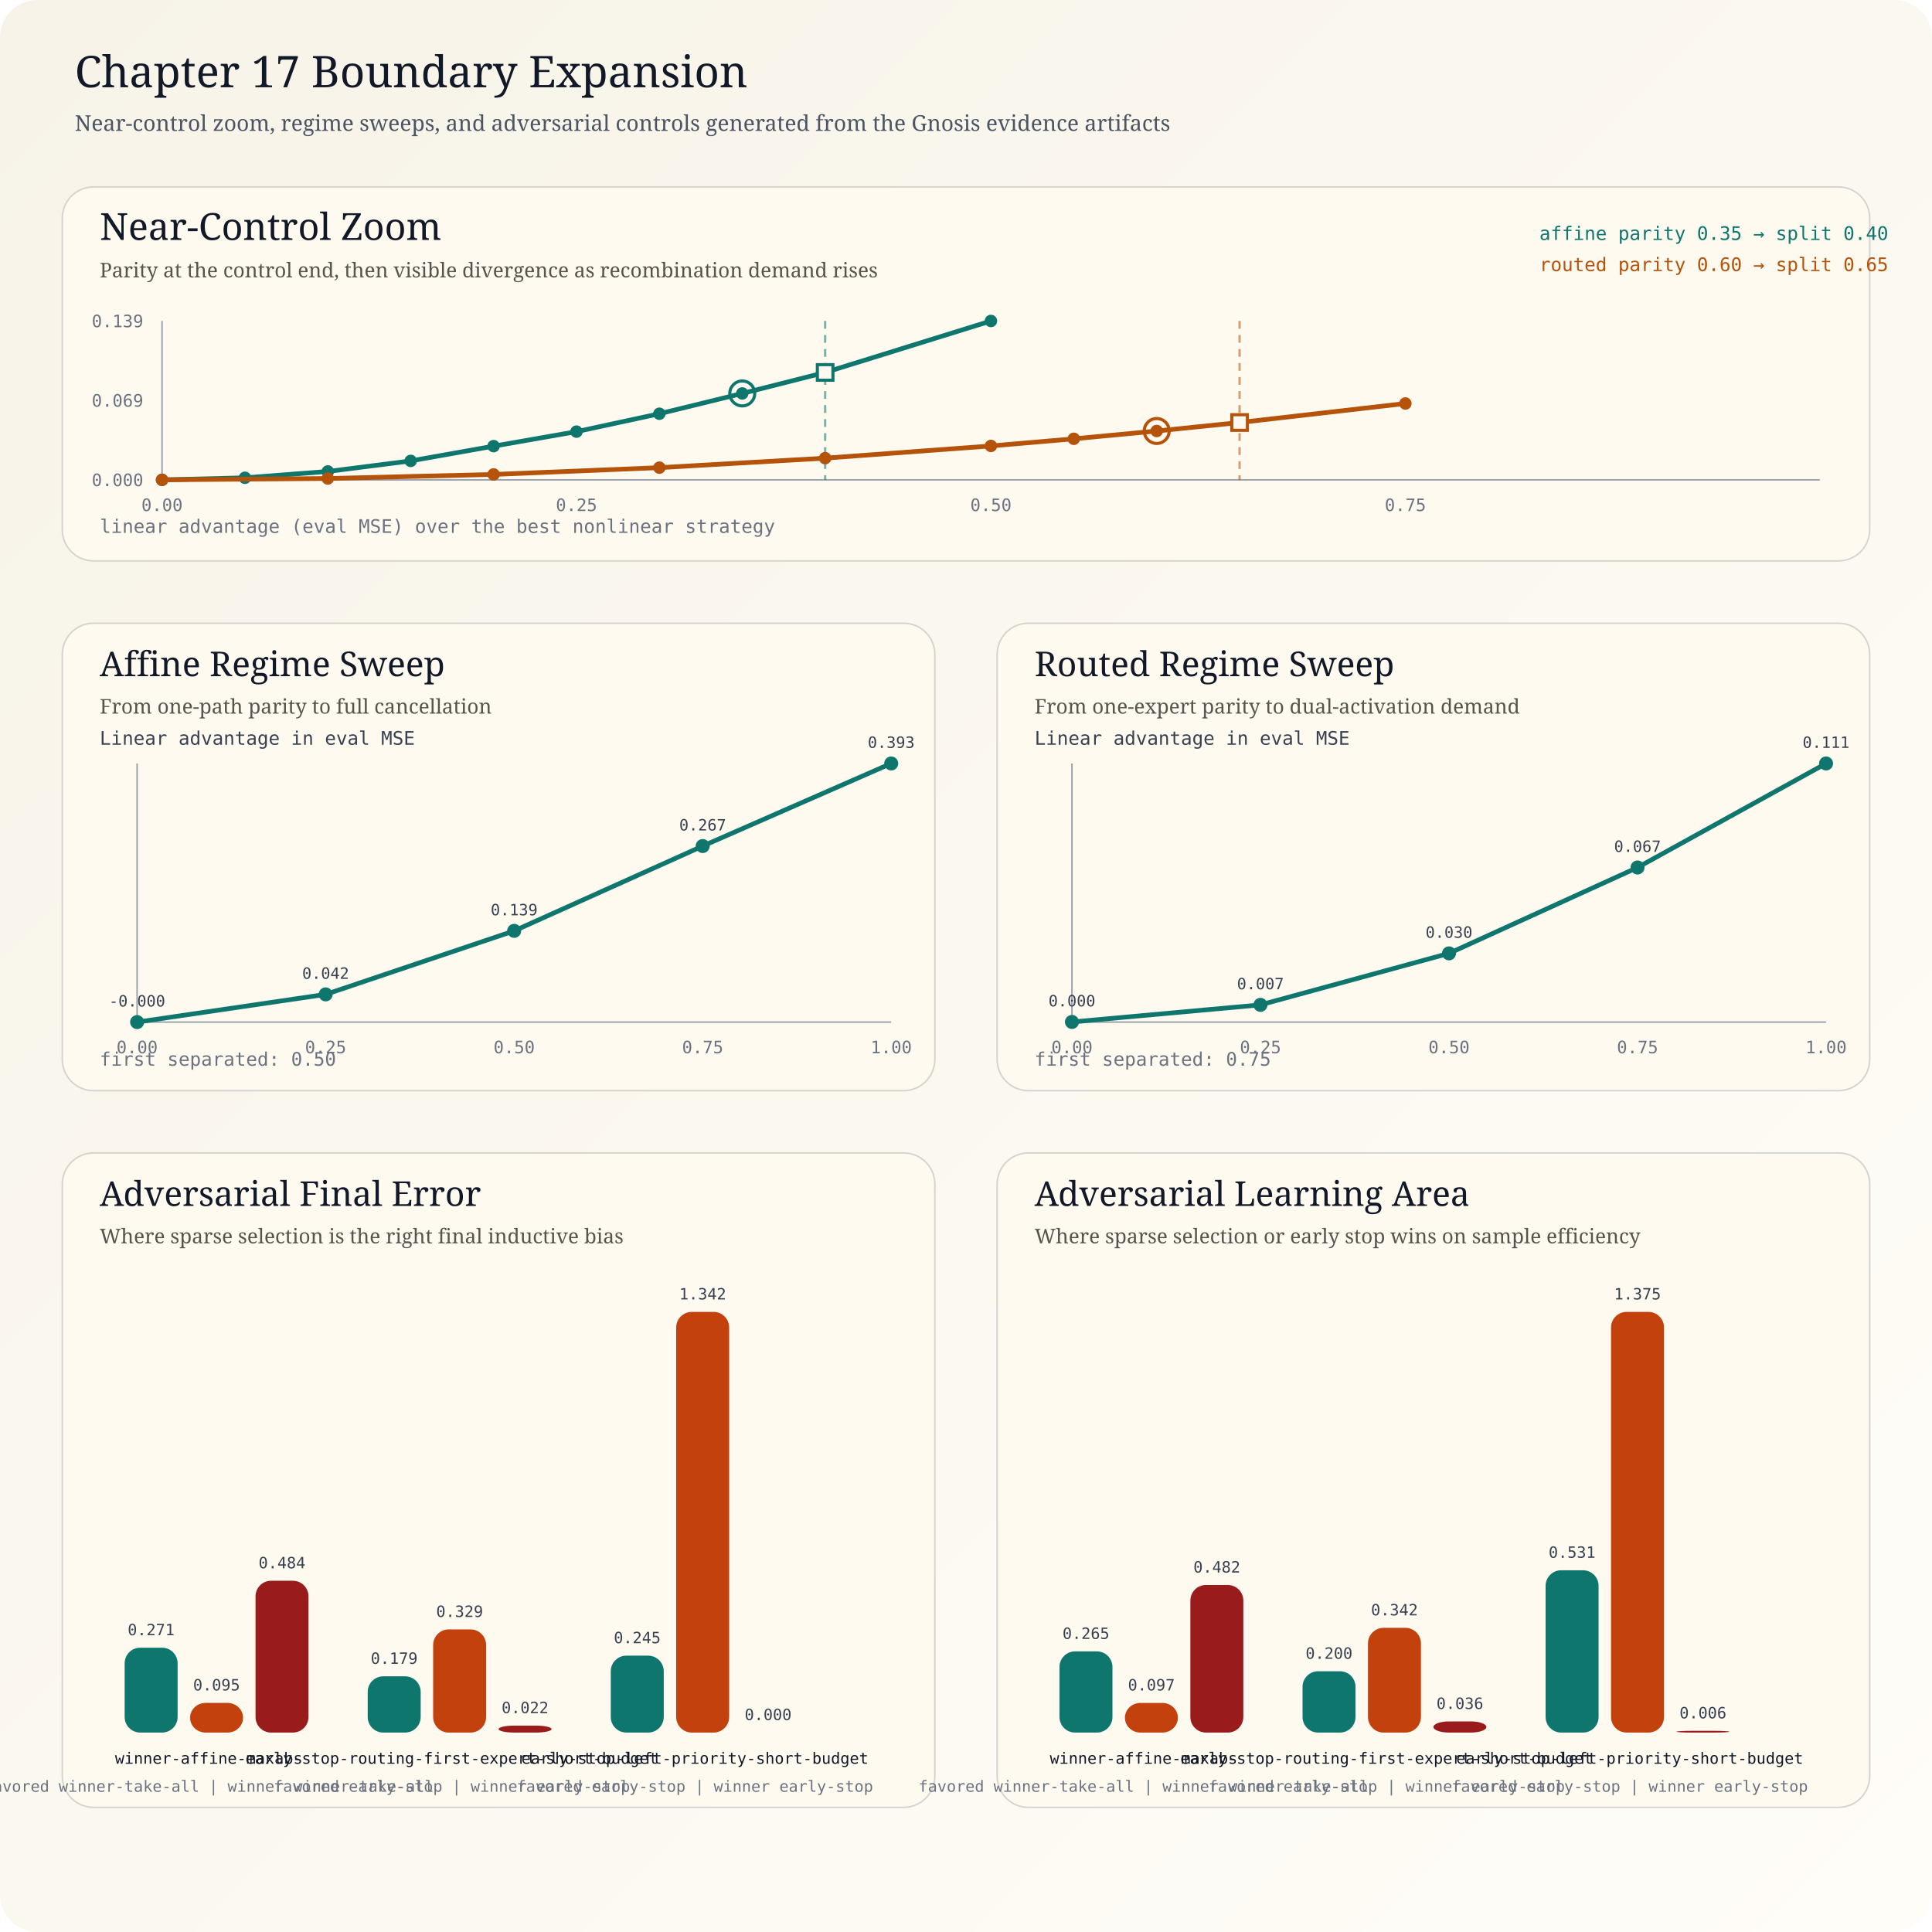
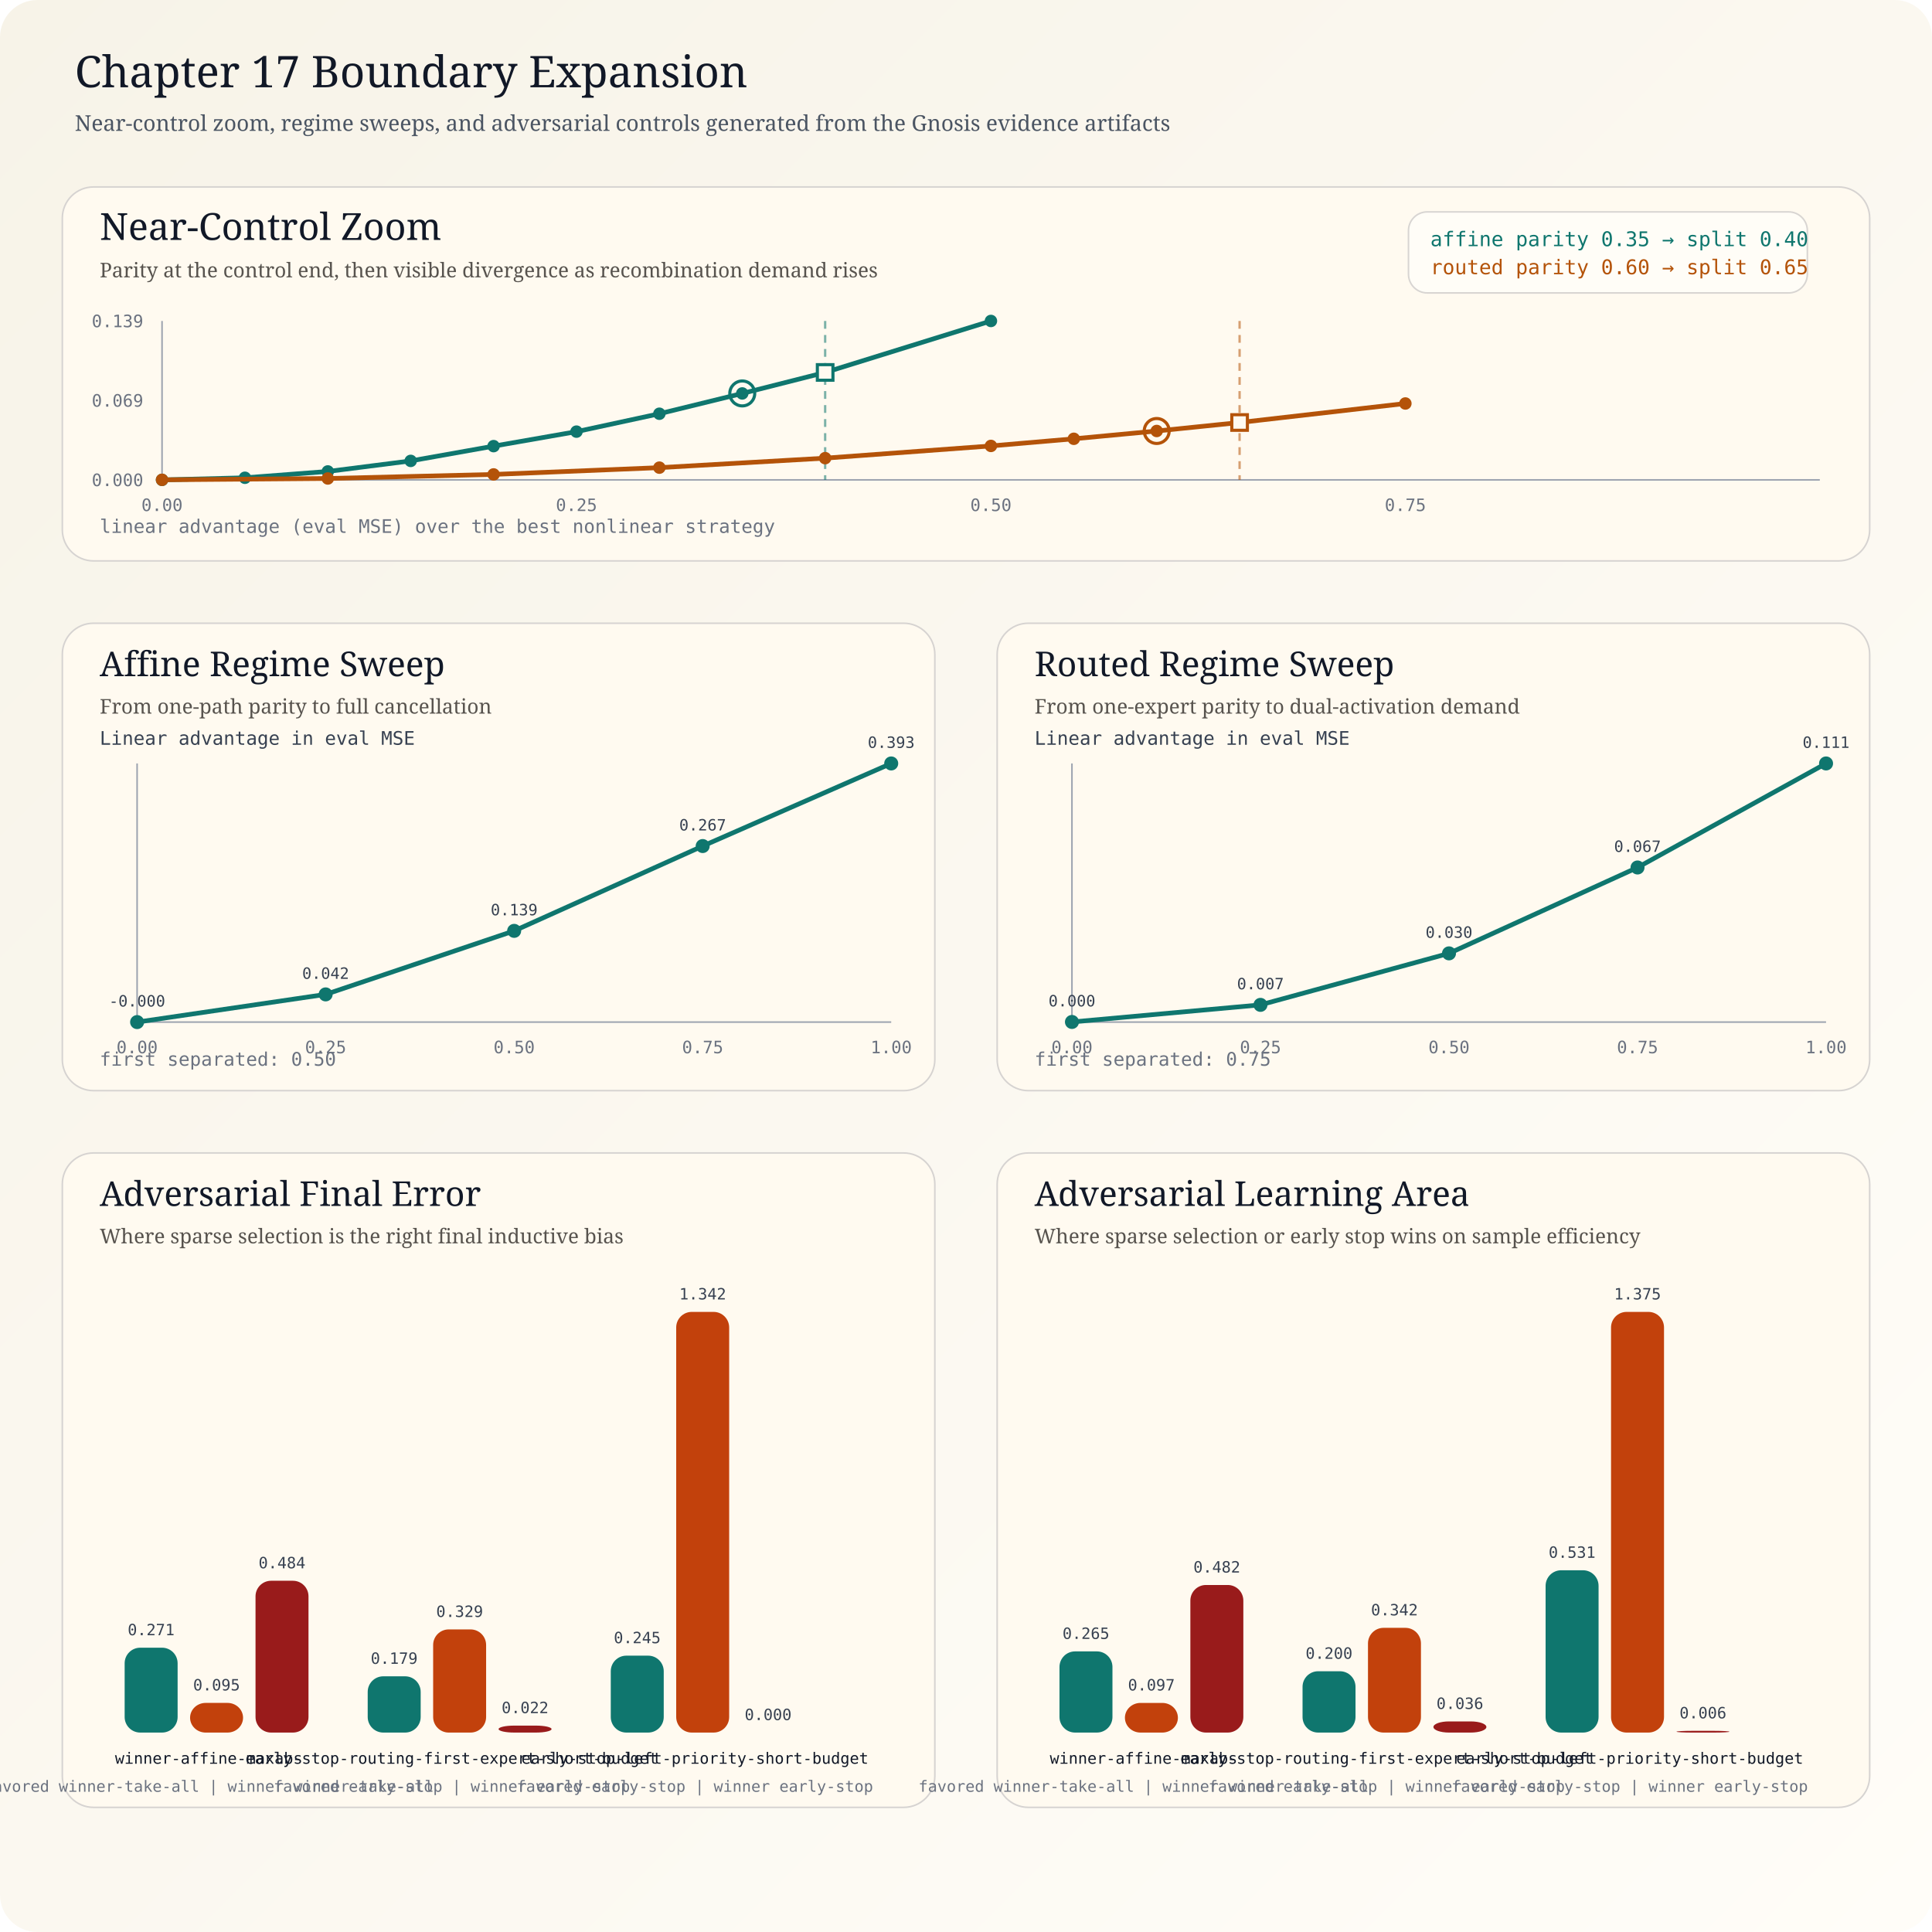
<svg xmlns="http://www.w3.org/2000/svg" width="1240" height="1240" viewBox="0 0 1240 1240" role="img" aria-labelledby="title desc">
  <defs>
    <linearGradient id="bg2" x1="0%" y1="0%" x2="100%" y2="100%">
      <stop offset="0%" stop-color="#f7f3e8" />
      <stop offset="100%" stop-color="#fffdf8" />
    </linearGradient>
  </defs>
  <rect width="1240" height="1240" fill="url(#bg2)" rx="24" />
  <text x="48" y="56" font-family="Georgia, serif" font-size="28" fill="#111827">Chapter 17 Boundary Expansion</text>
  <text x="48" y="84" font-family="Georgia, serif" font-size="14" fill="#4b5563">Near-control zoom, regime sweeps, and adversarial controls generated from the Gnosis evidence artifacts</text>
  <rect x="40" y="120" width="1160" height="240" rx="20" fill="#fffaf0" stroke="#d6d3d1" />
  <text x="64" y="154" font-family="Georgia, serif" font-size="24" fill="#111827">Near-Control Zoom</text>
  <text x="64" y="178" font-family="Georgia, serif" font-size="13" fill="#57534e">Parity at the control end, then visible divergence as recombination demand rises</text>
  <text x="64" y="342" font-family="ui-monospace, SFMono-Regular, monospace" font-size="12" fill="#6b7280">linear advantage (eval MSE) over the best nonlinear strategy</text>
  <line x1="104" y1="308" x2="1168" y2="308" stroke="#9ca3af" stroke-width="1" />
  <line x1="104" y1="206" x2="104" y2="308" stroke="#9ca3af" stroke-width="1" />
  <polyline fill="none" stroke="#0f766e" stroke-width="3" points="104,308 157.2,306.646 210.4,302.583 263.6,295.812 316.8,286.337 370,277.031 423.2,265.544 476.4,252.517 529.6,239.04 636,206" />
  <circle cx="104" cy="308" r="4" fill="#0f766e" />
  <circle cx="157.2" cy="306.646" r="4" fill="#0f766e" />
  <circle cx="210.4" cy="302.583" r="4" fill="#0f766e" />
  <circle cx="263.6" cy="295.812" r="4" fill="#0f766e" />
  <circle cx="316.8" cy="286.337" r="4" fill="#0f766e" />
  <circle cx="370" cy="277.031" r="4" fill="#0f766e" />
  <circle cx="423.2" cy="265.544" r="4" fill="#0f766e" />
  <circle cx="476.4" cy="252.517" r="4" fill="#0f766e" />
  <circle cx="529.6" cy="239.04" r="4" fill="#0f766e" />
  <circle cx="636" cy="206" r="4" fill="#0f766e" />
  <circle cx="476.4" cy="252.517" r="8" fill="none" stroke="#0f766e" stroke-width="2" />
  <line x1="529.6" y1="206" x2="529.6" y2="308" stroke="#0f766e" stroke-width="1.5" stroke-dasharray="5 4" opacity="0.55" />
  <rect x="524.6" y="234.04" width="10" height="10" fill="#fffaf0" stroke="#0f766e" stroke-width="2" />
  <polyline fill="none" stroke="#b45309" stroke-width="3" points="104,307.957 210.4,307.099 316.8,304.495 423.2,300.143 529.6,294.046 636,286.203 689.2,281.628 742.4,276.617 795.6,271.17 902,258.968" />
  <circle cx="104" cy="307.957" r="4" fill="#b45309" />
  <circle cx="210.4" cy="307.099" r="4" fill="#b45309" />
  <circle cx="316.8" cy="304.495" r="4" fill="#b45309" />
  <circle cx="423.2" cy="300.143" r="4" fill="#b45309" />
  <circle cx="529.6" cy="294.046" r="4" fill="#b45309" />
  <circle cx="636" cy="286.203" r="4" fill="#b45309" />
  <circle cx="689.2" cy="281.628" r="4" fill="#b45309" />
  <circle cx="742.4" cy="276.617" r="4" fill="#b45309" />
  <circle cx="795.6" cy="271.17" r="4" fill="#b45309" />
  <circle cx="902" cy="258.968" r="4" fill="#b45309" />
  <circle cx="742.4" cy="276.617" r="8" fill="none" stroke="#b45309" stroke-width="2" />
  <line x1="795.6" y1="206" x2="795.6" y2="308" stroke="#b45309" stroke-width="1.5" stroke-dasharray="5 4" opacity="0.55" />
  <rect x="790.6" y="266.17" width="10" height="10" fill="#fffaf0" stroke="#b45309" stroke-width="2" />
  <text x="104" y="328" text-anchor="middle" font-family="ui-monospace, SFMono-Regular, monospace" font-size="11" fill="#6b7280">0.00</text>
  <text x="370" y="328" text-anchor="middle" font-family="ui-monospace, SFMono-Regular, monospace" font-size="11" fill="#6b7280">0.25</text>
  <text x="636" y="328" text-anchor="middle" font-family="ui-monospace, SFMono-Regular, monospace" font-size="11" fill="#6b7280">0.50</text>
  <text x="902" y="328" text-anchor="middle" font-family="ui-monospace, SFMono-Regular, monospace" font-size="11" fill="#6b7280">0.75</text>
  <text x="92" y="312" text-anchor="end" font-family="ui-monospace, SFMono-Regular, monospace" font-size="11" fill="#6b7280">0.000</text>
  <text x="92" y="261" text-anchor="end" font-family="ui-monospace, SFMono-Regular, monospace" font-size="11" fill="#6b7280">0.069</text>
  <text x="92" y="210" text-anchor="end" font-family="ui-monospace, SFMono-Regular, monospace" font-size="11" fill="#6b7280">0.139</text>
-   <text x="988" y="154" font-family="ui-monospace, SFMono-Regular, monospace" font-size="12" fill="#0f766e">affine parity 0.35 → split 0.40</text>
-   <text x="988" y="174" font-family="ui-monospace, SFMono-Regular, monospace" font-size="12" fill="#b45309">routed parity 0.60 → split 0.65</text>
+   <rect x="904" y="136" width="256" height="52" rx="12" fill="#fffdf8" stroke="#d6d3d1" opacity="0.96" />
+   <text x="918" y="158" font-family="ui-monospace, SFMono-Regular, monospace" font-size="13" fill="#0f766e">affine parity 0.35 → split 0.40</text>
+   <text x="918" y="176" font-family="ui-monospace, SFMono-Regular, monospace" font-size="13" fill="#b45309">routed parity 0.60 → split 0.65</text>
  <rect x="40" y="400" width="560" height="300" rx="20" fill="#fffaf0" stroke="#d6d3d1" />
  <text x="64" y="434" font-family="Georgia, serif" font-size="22" fill="#111827">Affine Regime Sweep</text>
  <text x="64" y="458" font-family="Georgia, serif" font-size="13" fill="#57534e">From one-path parity to full cancellation</text>
  <text x="64" y="478" font-family="ui-monospace, SFMono-Regular, monospace" font-size="12" fill="#374151">Linear advantage in eval MSE</text>
  <line x1="88" y1="656" x2="572" y2="656" stroke="#9ca3af" stroke-width="1" />
  <line x1="88" y1="490" x2="88" y2="656" stroke="#9ca3af" stroke-width="1" />
  <polyline fill="none" stroke="#0f766e" stroke-width="3" points="88,656 209,638.223 330,597.448 451,543.013 572,490" />
  <circle cx="88" cy="656" r="4.5" fill="#0f766e" />
  <text x="88" y="676" text-anchor="middle" font-family="ui-monospace, SFMono-Regular, monospace" font-size="11" fill="#6b7280">0.00</text>
  <text x="88" y="646" text-anchor="middle" font-family="ui-monospace, SFMono-Regular, monospace" font-size="10" fill="#374151">-0.000</text>
  <circle cx="209" cy="638.223" r="4.5" fill="#0f766e" />
  <text x="209" y="676" text-anchor="middle" font-family="ui-monospace, SFMono-Regular, monospace" font-size="11" fill="#6b7280">0.25</text>
  <text x="209" y="628.223" text-anchor="middle" font-family="ui-monospace, SFMono-Regular, monospace" font-size="10" fill="#374151">0.042</text>
  <circle cx="330" cy="597.448" r="4.5" fill="#0f766e" />
  <text x="330" y="676" text-anchor="middle" font-family="ui-monospace, SFMono-Regular, monospace" font-size="11" fill="#6b7280">0.50</text>
  <text x="330" y="587.448" text-anchor="middle" font-family="ui-monospace, SFMono-Regular, monospace" font-size="10" fill="#374151">0.139</text>
  <circle cx="451" cy="543.013" r="4.5" fill="#0f766e" />
  <text x="451" y="676" text-anchor="middle" font-family="ui-monospace, SFMono-Regular, monospace" font-size="11" fill="#6b7280">0.75</text>
  <text x="451" y="533.013" text-anchor="middle" font-family="ui-monospace, SFMono-Regular, monospace" font-size="10" fill="#374151">0.267</text>
  <circle cx="572" cy="490" r="4.5" fill="#0f766e" />
  <text x="572" y="676" text-anchor="middle" font-family="ui-monospace, SFMono-Regular, monospace" font-size="11" fill="#6b7280">1.00</text>
  <text x="572" y="480" text-anchor="middle" font-family="ui-monospace, SFMono-Regular, monospace" font-size="10" fill="#374151">0.393</text>
  <text x="64" y="684" font-family="ui-monospace, SFMono-Regular, monospace" font-size="12" fill="#6b7280">first separated: 0.50</text>
  <rect x="640" y="400" width="560" height="300" rx="20" fill="#fffaf0" stroke="#d6d3d1" />
  <text x="664" y="434" font-family="Georgia, serif" font-size="22" fill="#111827">Routed Regime Sweep</text>
  <text x="664" y="458" font-family="Georgia, serif" font-size="13" fill="#57534e">From one-expert parity to dual-activation demand</text>
  <text x="664" y="478" font-family="ui-monospace, SFMono-Regular, monospace" font-size="12" fill="#374151">Linear advantage in eval MSE</text>
  <line x1="688" y1="656" x2="1172" y2="656" stroke="#9ca3af" stroke-width="1" />
  <line x1="688" y1="490" x2="688" y2="656" stroke="#9ca3af" stroke-width="1" />
  <polyline fill="none" stroke="#0f766e" stroke-width="3" points="688,655.914 809,644.945 930,611.888 1051,556.771 1172,490" />
  <circle cx="688" cy="655.914" r="4.5" fill="#0f766e" />
  <text x="688" y="676" text-anchor="middle" font-family="ui-monospace, SFMono-Regular, monospace" font-size="11" fill="#6b7280">0.00</text>
  <text x="688" y="645.914" text-anchor="middle" font-family="ui-monospace, SFMono-Regular, monospace" font-size="10" fill="#374151">0.000</text>
  <circle cx="809" cy="644.945" r="4.5" fill="#0f766e" />
  <text x="809" y="676" text-anchor="middle" font-family="ui-monospace, SFMono-Regular, monospace" font-size="11" fill="#6b7280">0.25</text>
  <text x="809" y="634.945" text-anchor="middle" font-family="ui-monospace, SFMono-Regular, monospace" font-size="10" fill="#374151">0.007</text>
  <circle cx="930" cy="611.888" r="4.5" fill="#0f766e" />
  <text x="930" y="676" text-anchor="middle" font-family="ui-monospace, SFMono-Regular, monospace" font-size="11" fill="#6b7280">0.50</text>
  <text x="930" y="601.888" text-anchor="middle" font-family="ui-monospace, SFMono-Regular, monospace" font-size="10" fill="#374151">0.030</text>
  <circle cx="1051" cy="556.771" r="4.5" fill="#0f766e" />
  <text x="1051" y="676" text-anchor="middle" font-family="ui-monospace, SFMono-Regular, monospace" font-size="11" fill="#6b7280">0.75</text>
  <text x="1051" y="546.771" text-anchor="middle" font-family="ui-monospace, SFMono-Regular, monospace" font-size="10" fill="#374151">0.067</text>
  <circle cx="1172" cy="490" r="4.5" fill="#0f766e" />
  <text x="1172" y="676" text-anchor="middle" font-family="ui-monospace, SFMono-Regular, monospace" font-size="11" fill="#6b7280">1.00</text>
  <text x="1172" y="480" text-anchor="middle" font-family="ui-monospace, SFMono-Regular, monospace" font-size="10" fill="#374151">0.111</text>
  <text x="664" y="684" font-family="ui-monospace, SFMono-Regular, monospace" font-size="12" fill="#6b7280">first separated: 0.75</text>
  <rect x="40" y="740" width="560" height="420" rx="20" fill="#fffaf0" stroke="#d6d3d1" />
  <text x="64" y="774" font-family="Georgia, serif" font-size="22" fill="#111827">Adversarial Final Error</text>
  <text x="64" y="798" font-family="Georgia, serif" font-size="13" fill="#57534e">Where sparse selection is the right final inductive bias</text>
  <rect x="80" y="1057.526" width="34" height="54.474" rx="10" fill="#0f766e" />
  <text x="97" y="1049.526" text-anchor="middle" font-family="ui-monospace, SFMono-Regular, monospace" font-size="10" fill="#374151">0.271</text>
  <rect x="122" y="1092.961" width="34" height="19.039" rx="10" fill="#c2410c" />
  <text x="139" y="1084.961" text-anchor="middle" font-family="ui-monospace, SFMono-Regular, monospace" font-size="10" fill="#374151">0.095</text>
  <rect x="164" y="1014.566" width="34" height="97.434" rx="10" fill="#991b1b" />
  <text x="181" y="1006.566" text-anchor="middle" font-family="ui-monospace, SFMono-Regular, monospace" font-size="10" fill="#374151">0.484</text>
  <text x="134" y="1132" text-anchor="middle" font-family="ui-monospace, SFMono-Regular, monospace" font-size="10" fill="#111827">winner-affine-maxabs</text>
  <text x="134" y="1150" text-anchor="middle" font-family="ui-monospace, SFMono-Regular, monospace" font-size="10" fill="#6b7280">favored winner-take-all | winner winner-take-all</text>
  <rect x="236" y="1075.891" width="34" height="36.109" rx="10" fill="#0f766e" />
  <text x="253" y="1067.891" text-anchor="middle" font-family="ui-monospace, SFMono-Regular, monospace" font-size="10" fill="#374151">0.179</text>
  <rect x="278" y="1045.791" width="34" height="66.209" rx="10" fill="#c2410c" />
  <text x="295" y="1037.791" text-anchor="middle" font-family="ui-monospace, SFMono-Regular, monospace" font-size="10" fill="#374151">0.329</text>
  <rect x="320" y="1107.531" width="34" height="4.469" rx="10" fill="#991b1b" />
  <text x="337" y="1099.531" text-anchor="middle" font-family="ui-monospace, SFMono-Regular, monospace" font-size="10" fill="#374151">0.022</text>
  <text x="290" y="1132" text-anchor="middle" font-family="ui-monospace, SFMono-Regular, monospace" font-size="10" fill="#111827">early-stop-routing-first-expert-short-budget</text>
  <text x="290" y="1150" text-anchor="middle" font-family="ui-monospace, SFMono-Regular, monospace" font-size="10" fill="#6b7280">favored early-stop | winner early-stop</text>
  <rect x="392" y="1062.636" width="34" height="49.364" rx="10" fill="#0f766e" />
  <text x="409" y="1054.636" text-anchor="middle" font-family="ui-monospace, SFMono-Regular, monospace" font-size="10" fill="#374151">0.245</text>
  <rect x="434" y="842" width="34" height="270" rx="10" fill="#c2410c" />
  <text x="451" y="834" text-anchor="middle" font-family="ui-monospace, SFMono-Regular, monospace" font-size="10" fill="#374151">1.342</text>
  <rect x="476" y="1112" width="34" height="2.348858032326399e-7" rx="10" fill="#991b1b" />
  <text x="493" y="1104" text-anchor="middle" font-family="ui-monospace, SFMono-Regular, monospace" font-size="10" fill="#374151">0.000</text>
  <text x="446" y="1132" text-anchor="middle" font-family="ui-monospace, SFMono-Regular, monospace" font-size="10" fill="#111827">early-stop-left-priority-short-budget</text>
  <text x="446" y="1150" text-anchor="middle" font-family="ui-monospace, SFMono-Regular, monospace" font-size="10" fill="#6b7280">favored early-stop | winner early-stop</text>
  <rect x="640" y="740" width="560" height="420" rx="20" fill="#fffaf0" stroke="#d6d3d1" />
  <text x="664" y="774" font-family="Georgia, serif" font-size="22" fill="#111827">Adversarial Learning Area</text>
  <text x="664" y="798" font-family="Georgia, serif" font-size="13" fill="#57534e">Where sparse selection or early stop wins on sample efficiency</text>
  <rect x="680" y="1059.898" width="34" height="52.102" rx="10" fill="#0f766e" />
  <text x="697" y="1051.898" text-anchor="middle" font-family="ui-monospace, SFMono-Regular, monospace" font-size="10" fill="#374151">0.265</text>
  <rect x="722" y="1092.97" width="34" height="19.03" rx="10" fill="#c2410c" />
  <text x="739" y="1084.97" text-anchor="middle" font-family="ui-monospace, SFMono-Regular, monospace" font-size="10" fill="#374151">0.097</text>
  <rect x="764" y="1017.281" width="34" height="94.719" rx="10" fill="#991b1b" />
  <text x="781" y="1009.281" text-anchor="middle" font-family="ui-monospace, SFMono-Regular, monospace" font-size="10" fill="#374151">0.482</text>
  <text x="734" y="1132" text-anchor="middle" font-family="ui-monospace, SFMono-Regular, monospace" font-size="10" fill="#111827">winner-affine-maxabs</text>
  <text x="734" y="1150" text-anchor="middle" font-family="ui-monospace, SFMono-Regular, monospace" font-size="10" fill="#6b7280">favored winner-take-all | winner winner-take-all</text>
  <rect x="836" y="1072.638" width="34" height="39.362" rx="10" fill="#0f766e" />
  <text x="853" y="1064.638" text-anchor="middle" font-family="ui-monospace, SFMono-Regular, monospace" font-size="10" fill="#374151">0.200</text>
  <rect x="878" y="1044.781" width="34" height="67.219" rx="10" fill="#c2410c" />
  <text x="895" y="1036.781" text-anchor="middle" font-family="ui-monospace, SFMono-Regular, monospace" font-size="10" fill="#374151">0.342</text>
  <rect x="920" y="1104.842" width="34" height="7.158" rx="10" fill="#991b1b" />
  <text x="937" y="1096.842" text-anchor="middle" font-family="ui-monospace, SFMono-Regular, monospace" font-size="10" fill="#374151">0.036</text>
  <text x="890" y="1132" text-anchor="middle" font-family="ui-monospace, SFMono-Regular, monospace" font-size="10" fill="#111827">early-stop-routing-first-expert-short-budget</text>
  <text x="890" y="1150" text-anchor="middle" font-family="ui-monospace, SFMono-Regular, monospace" font-size="10" fill="#6b7280">favored early-stop | winner early-stop</text>
  <rect x="992" y="1007.825" width="34" height="104.175" rx="10" fill="#0f766e" />
  <text x="1009" y="999.825" text-anchor="middle" font-family="ui-monospace, SFMono-Regular, monospace" font-size="10" fill="#374151">0.531</text>
  <rect x="1034" y="842" width="34" height="270" rx="10" fill="#c2410c" />
  <text x="1051" y="834" text-anchor="middle" font-family="ui-monospace, SFMono-Regular, monospace" font-size="10" fill="#374151">1.375</text>
  <rect x="1076" y="1110.884" width="34" height="1.116" rx="10" fill="#991b1b" />
  <text x="1093" y="1102.884" text-anchor="middle" font-family="ui-monospace, SFMono-Regular, monospace" font-size="10" fill="#374151">0.006</text>
  <text x="1046" y="1132" text-anchor="middle" font-family="ui-monospace, SFMono-Regular, monospace" font-size="10" fill="#111827">early-stop-left-priority-short-budget</text>
  <text x="1046" y="1150" text-anchor="middle" font-family="ui-monospace, SFMono-Regular, monospace" font-size="10" fill="#6b7280">favored early-stop | winner early-stop</text>
</svg>
